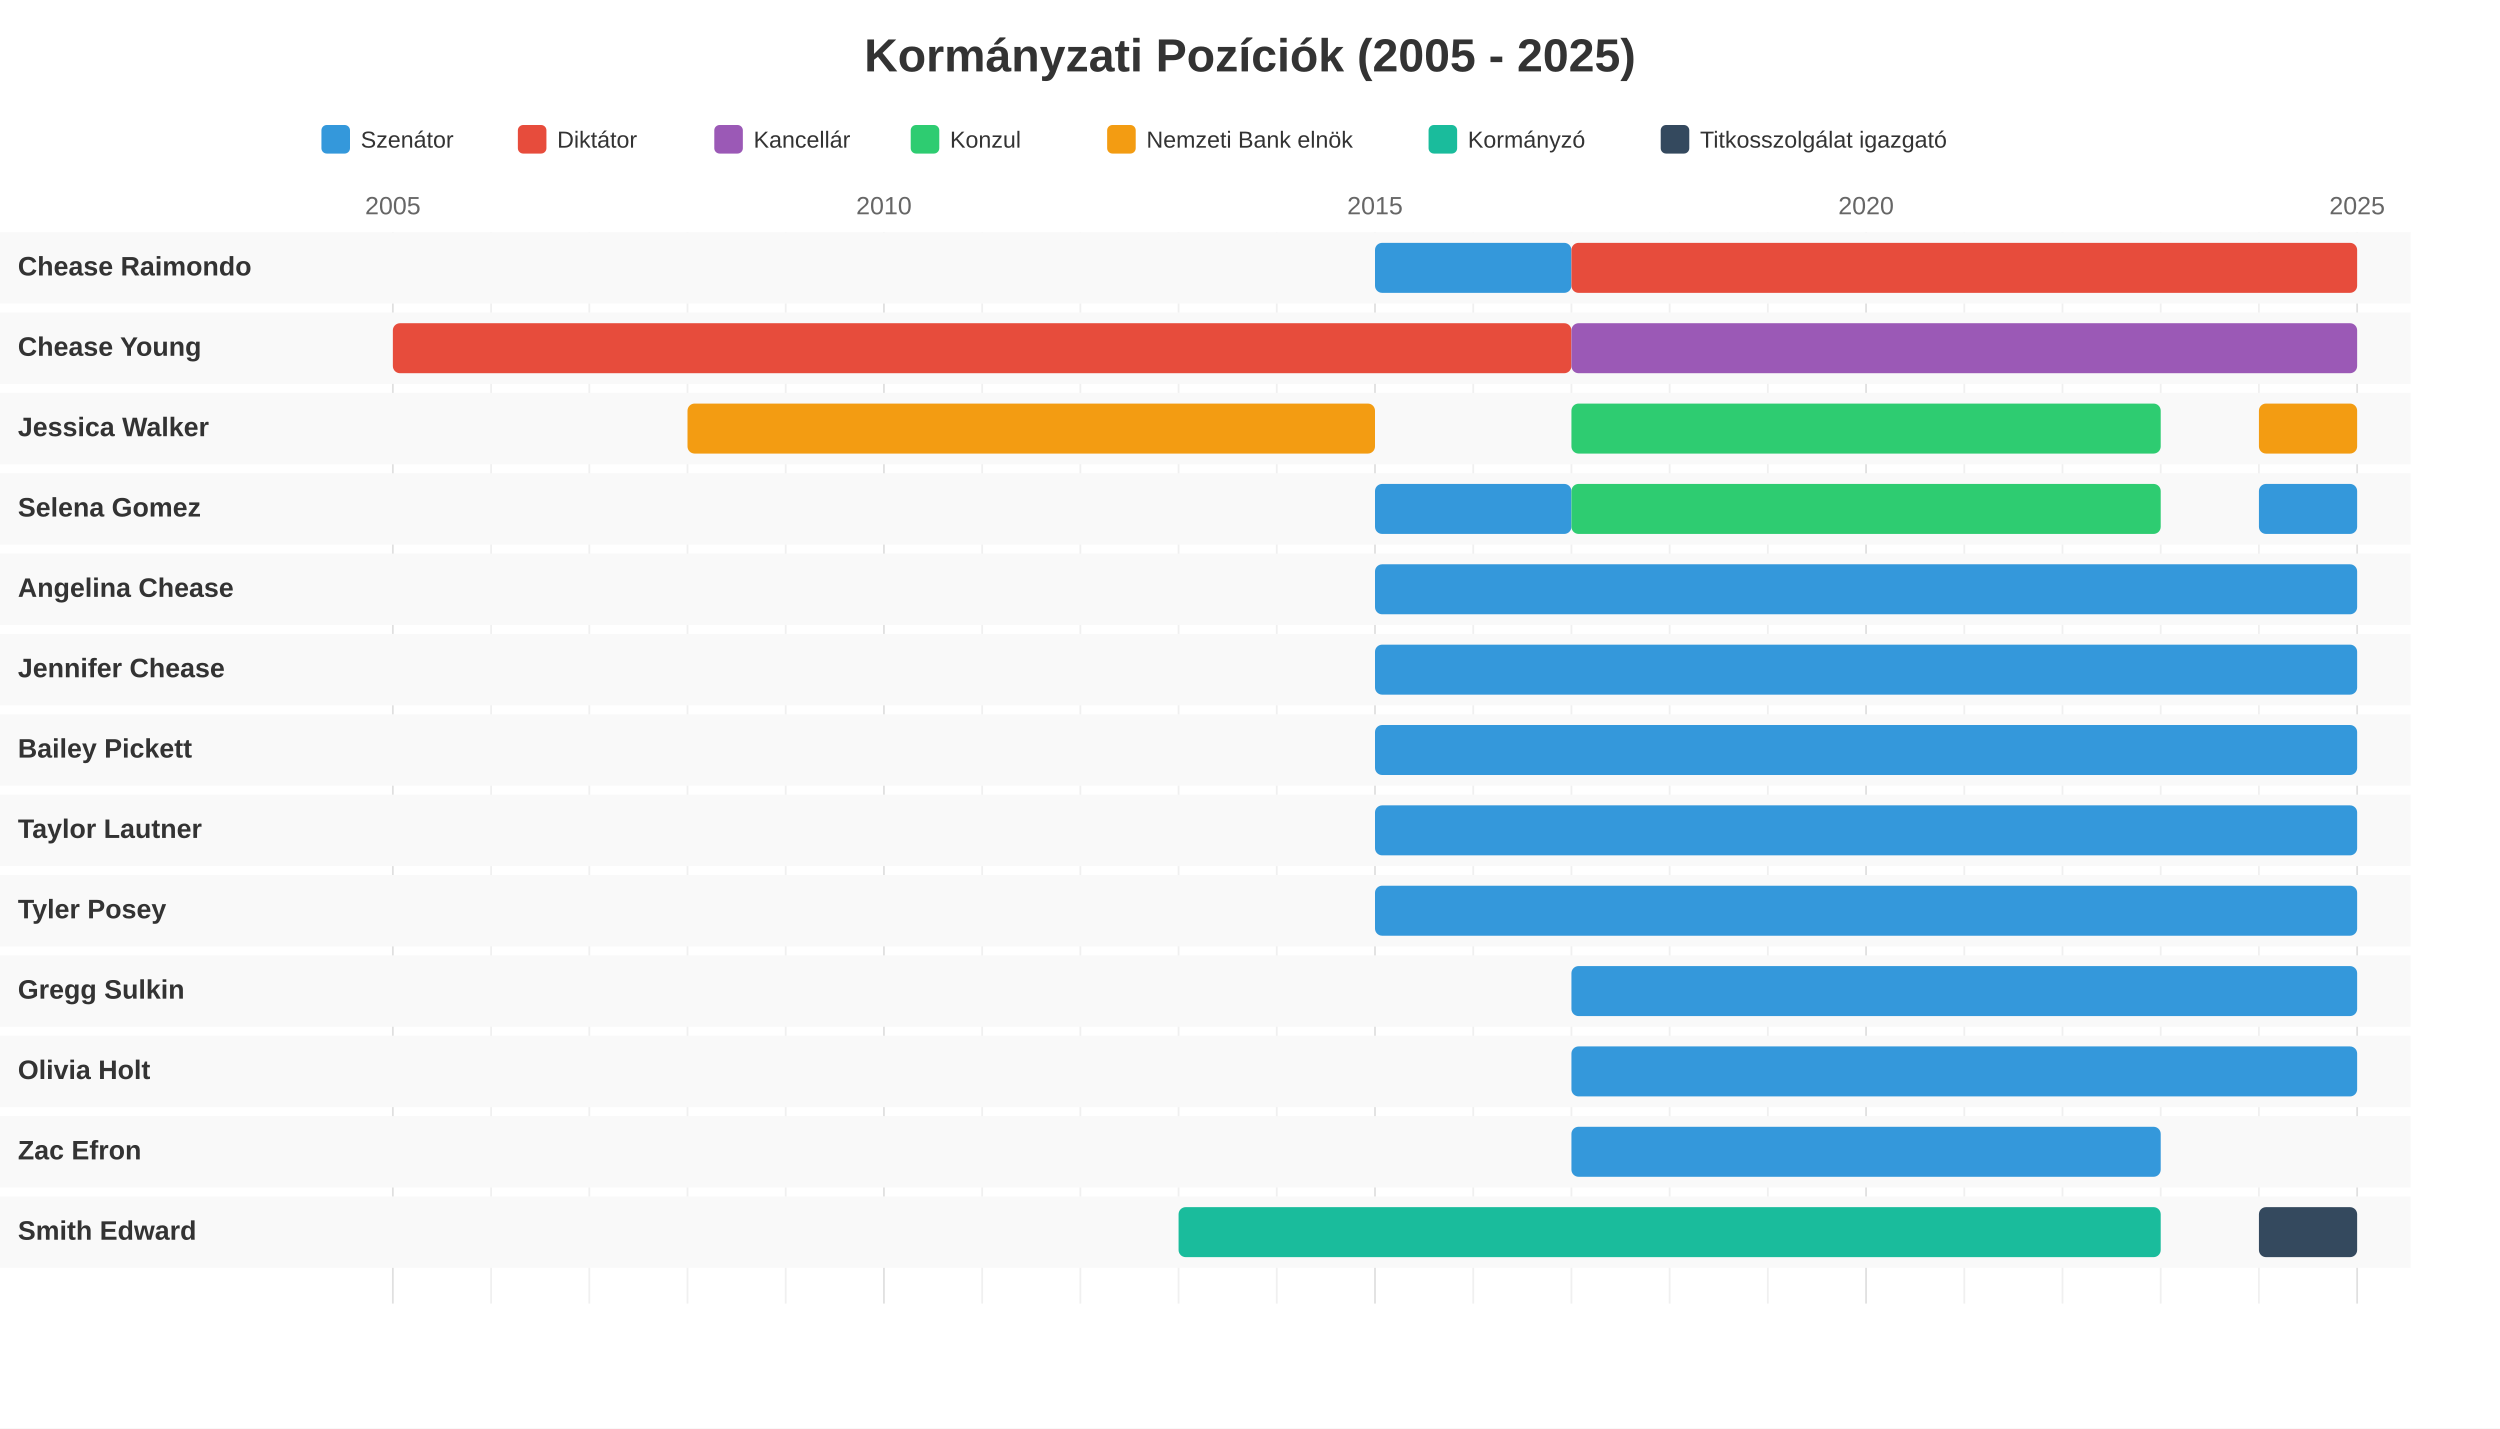
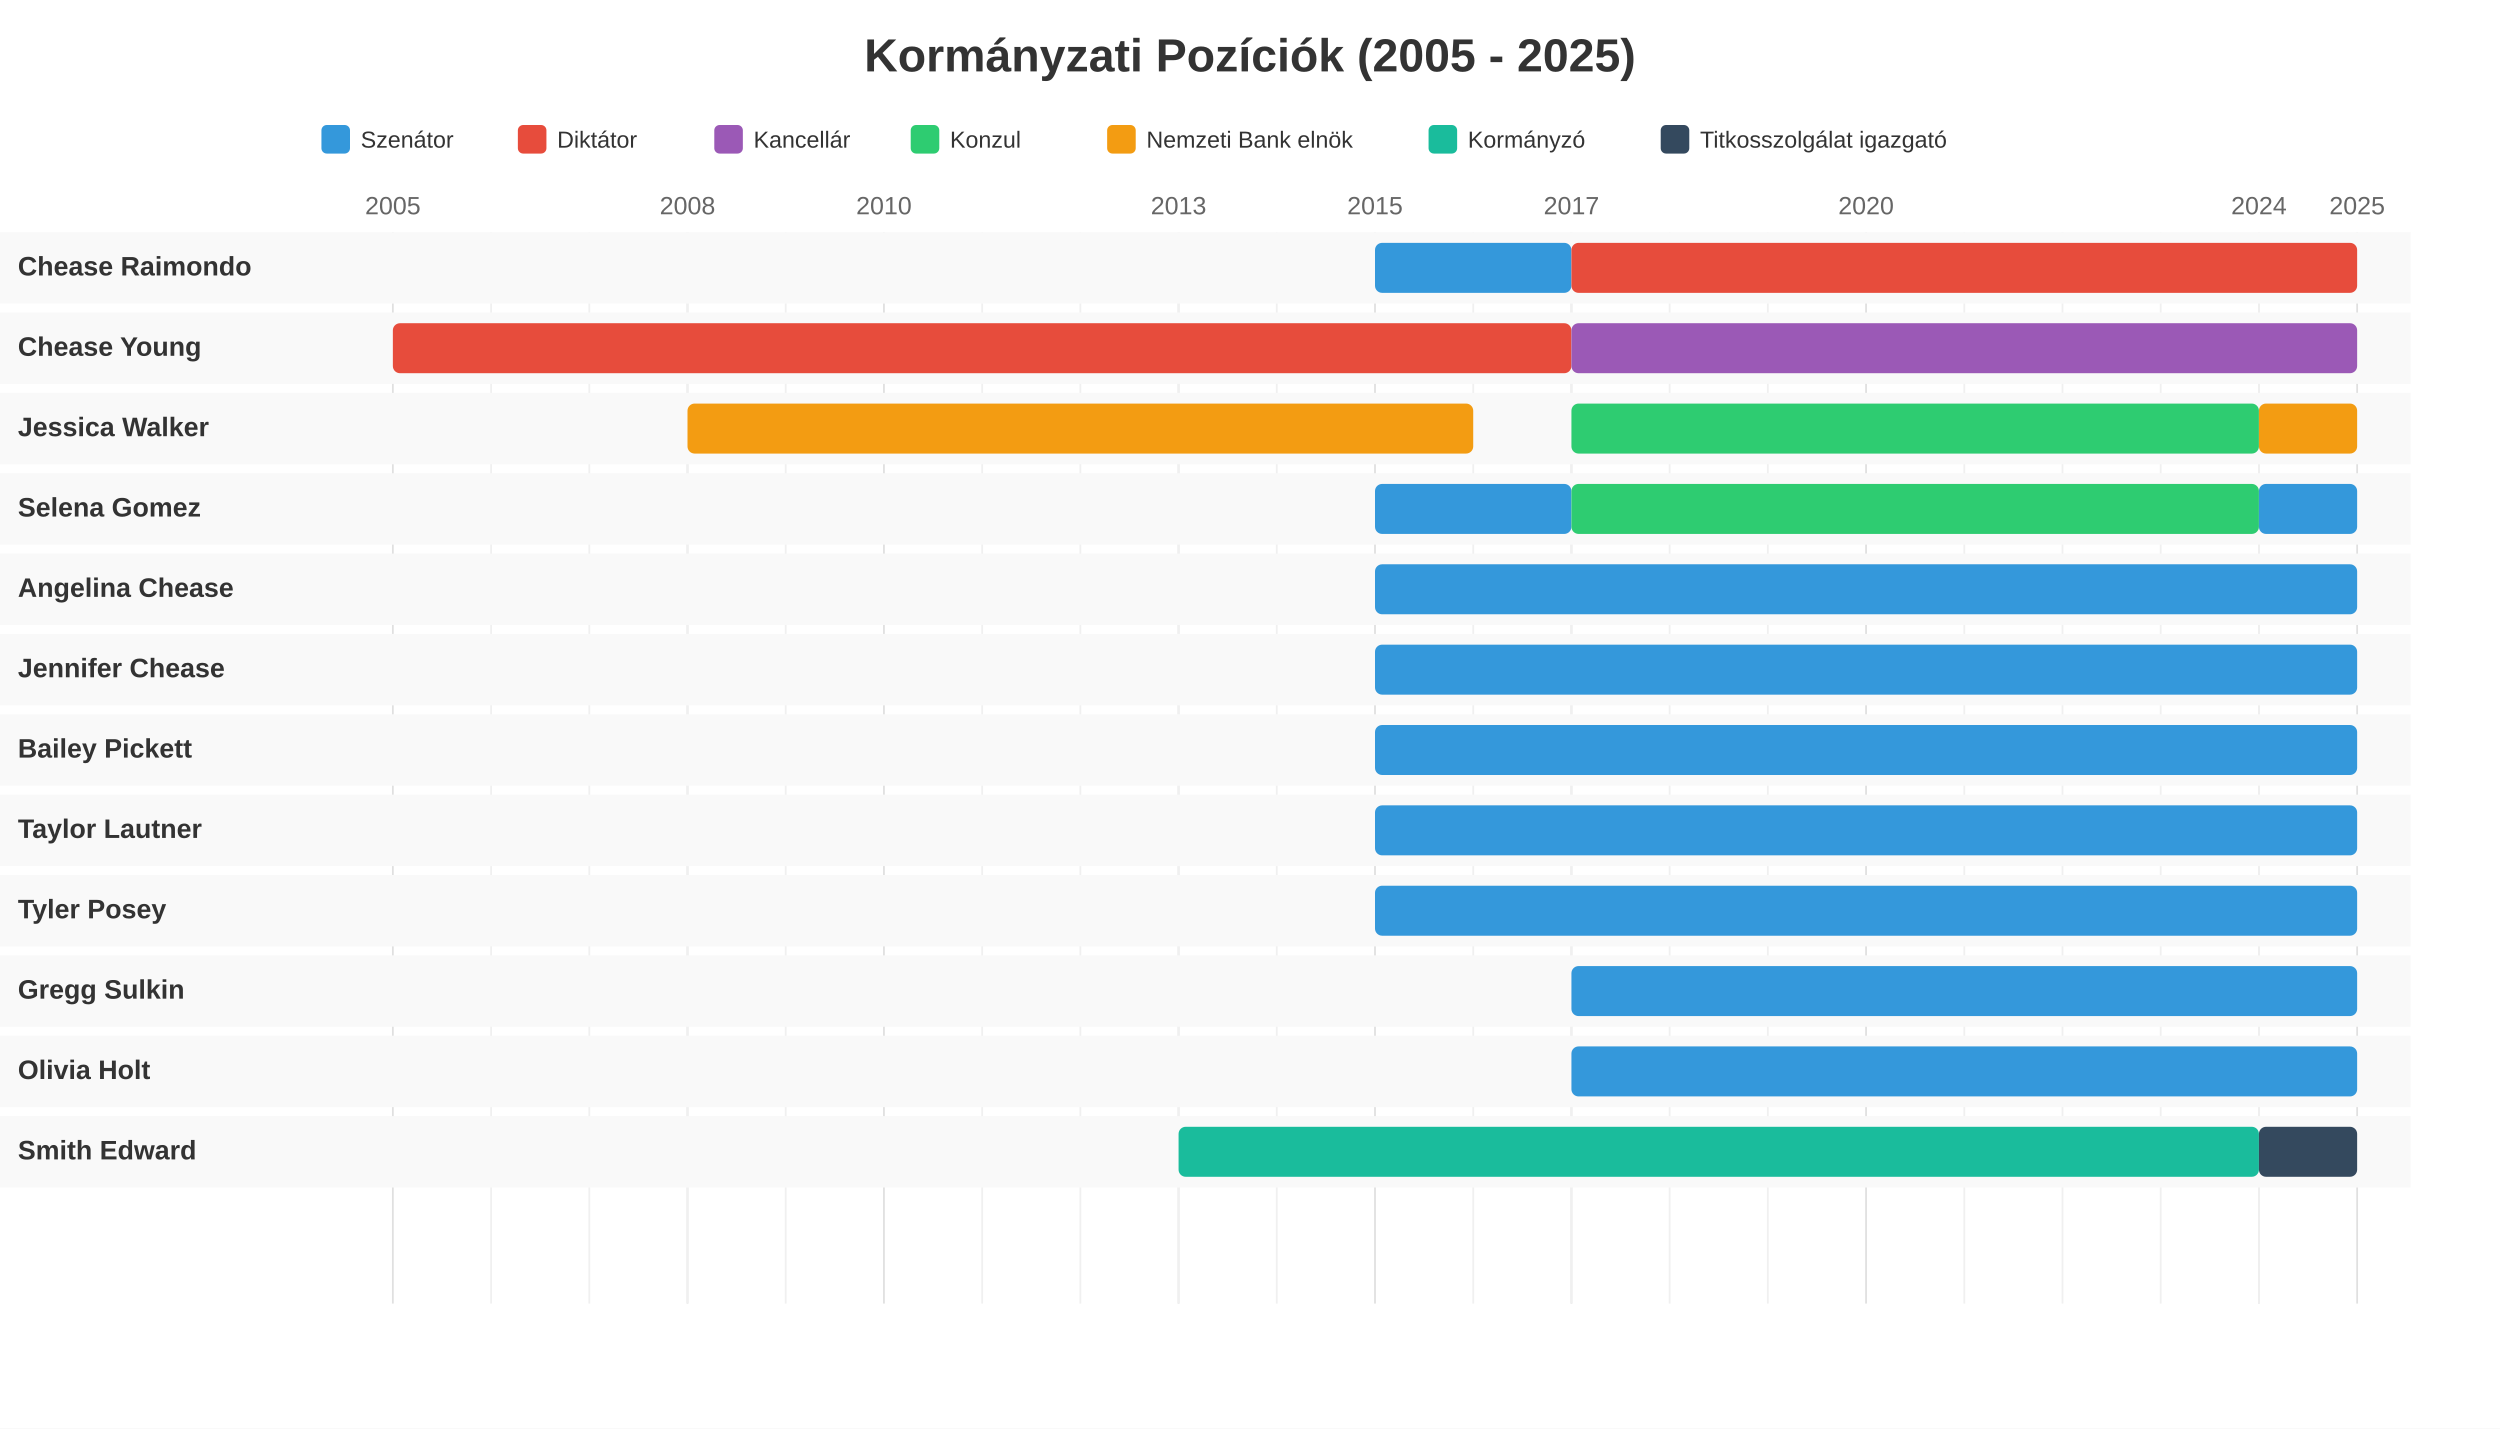
<svg xmlns="http://www.w3.org/2000/svg" version="1.1" width="1400" height="800" font-family="Arial, sans-serif">
  <style>
    .grid-line { stroke: #e0e0e0; stroke-width: 1; }
    .year-label { font-size: 14px; fill: #666; text-anchor: middle; }
    .row-bg { fill: #f9f9f9; }
    .row-bg:nth-child(even) { fill: #ffffff; }
    .name-label { font-size: 15px; fill: #333; dominant-baseline: middle; font-weight: bold; }
    .legend-item { font-size: 13px; fill: #333; dominant-baseline: middle; }
    .title { font-size: 26px; font-weight: bold; fill: #333; text-anchor: middle; }
    
    /* Role Colors */
    .role-Diktátor { fill: #e74c3c; } /* Red */
    .role-Kancellár { fill: #9b59b6; } /* Purple */
    .role-Konzul { fill: #2ecc71; } /* Green */
    .role-Kormányzó { fill: #1abc9c; } /* Teal */
    .role-Nemzeti-Bank-elnök { fill: #f39c12; } /* Orange */
    .role-Szenátor { fill: #3498db; } /* Blue */
    .role-Titkosszolgálat-igazgató { fill: #34495e; } /* Dark Grey */
  </style>
  <rect width="100%" height="100%" fill="white" />
  <text x="700" y="40" class="title">Kormányzati Pozíciók (2005 - 2025)</text>
  <g transform="translate(180, 70)">
    <rect x="0" y="0" width="16" height="16" class="role-Szenátor" rx="3" />
    <text x="22" y="9" class="legend-item">Szenátor</text>
    <rect x="110" y="0" width="16" height="16" class="role-Diktátor" rx="3" />
    <text x="132" y="9" class="legend-item">Diktátor</text>
    <rect x="220" y="0" width="16" height="16" class="role-Kancellár" rx="3" />
    <text x="242" y="9" class="legend-item">Kancellár</text>
    <rect x="330" y="0" width="16" height="16" class="role-Konzul" rx="3" />
    <text x="352" y="9" class="legend-item">Konzul</text>
    <rect x="440" y="0" width="16" height="16" class="role-Nemzeti-Bank-elnök" rx="3" />
    <text x="462" y="9" class="legend-item">Nemzeti Bank elnök</text>
    <rect x="620" y="0" width="16" height="16" class="role-Kormányzó" rx="3" />
    <text x="642" y="9" class="legend-item">Kormányzó</text>
    <rect x="750" y="0" width="16" height="16" class="role-Titkosszolgálat-igazgató" rx="3" />
    <text x="772" y="9" class="legend-item">Titkosszolgálat igazgató</text>
  </g>
  <g transform="translate(220, 130)">
    <line x1="0" y1="0" x2="0" y2="600" class="grid-line" />
    <text x="0" y="-10" class="year-label">2005</text>
+     <line x1="165" y1="0" x2="165" y2="600" class="grid-line" />
+     <text x="165" y="-10" class="year-label">2008</text>
    <line x1="275" y1="0" x2="275" y2="600" class="grid-line" />
    <text x="275" y="-10" class="year-label">2010</text>
+     <line x1="440" y1="0" x2="440" y2="600" class="grid-line" />
+     <text x="440" y="-10" class="year-label">2013</text>
    <line x1="550" y1="0" x2="550" y2="600" class="grid-line" />
    <text x="550" y="-10" class="year-label">2015</text>
+     <line x1="660" y1="0" x2="660" y2="600" class="grid-line" />
+     <text x="660" y="-10" class="year-label">2017</text>
    <line x1="825" y1="0" x2="825" y2="600" class="grid-line" />
    <text x="825" y="-10" class="year-label">2020</text>
+     <line x1="1045" y1="0" x2="1045" y2="600" class="grid-line" />
+     <text x="1045" y="-10" class="year-label">2024</text>
    <line x1="1100" y1="0" x2="1100" y2="600" class="grid-line" />
    <text x="1100" y="-10" class="year-label">2025</text>
    <line x1="55" y1="0" x2="55" y2="600" stroke="#f0f0f0" />
    <line x1="110" y1="0" x2="110" y2="600" stroke="#f0f0f0" />
    <line x1="165" y1="0" x2="165" y2="600" stroke="#f0f0f0" />
    <line x1="220" y1="0" x2="220" y2="600" stroke="#f0f0f0" />
    <line x1="330" y1="0" x2="330" y2="600" stroke="#f0f0f0" />
    <line x1="385" y1="0" x2="385" y2="600" stroke="#f0f0f0" />
    <line x1="440" y1="0" x2="440" y2="600" stroke="#f0f0f0" />
    <line x1="495" y1="0" x2="495" y2="600" stroke="#f0f0f0" />
    <line x1="605" y1="0" x2="605" y2="600" stroke="#f0f0f0" />
    <line x1="660" y1="0" x2="660" y2="600" stroke="#f0f0f0" />
    <line x1="715" y1="0" x2="715" y2="600" stroke="#f0f0f0" />
    <line x1="770" y1="0" x2="770" y2="600" stroke="#f0f0f0" />
    <line x1="880" y1="0" x2="880" y2="600" stroke="#f0f0f0" />
    <line x1="935" y1="0" x2="935" y2="600" stroke="#f0f0f0" />
    <line x1="990" y1="0" x2="990" y2="600" stroke="#f0f0f0" />
    <line x1="1045" y1="0" x2="1045" y2="600" stroke="#f0f0f0" />
    <g transform="translate(0, 0)">
      <rect x="-220" y="0" width="1350" height="40" class="row-bg" />
      <text x="-210" y="20" class="name-label">Chease Raimondo</text>
      <rect x="550" y="6" width="110" height="28" class="role-Szenátor" rx="4" />
      <rect x="660" y="6" width="440" height="28" class="role-Diktátor" rx="4" />
    </g>
    <g transform="translate(0, 45)">
      <rect x="-220" y="0" width="1350" height="40" class="row-bg" />
      <text x="-210" y="20" class="name-label">Chease Young</text>
      <rect x="0" y="6" width="660" height="28" class="role-Diktátor" rx="4" />
      <rect x="660" y="6" width="440" height="28" class="role-Kancellár" rx="4" />
    </g>
    <g transform="translate(0, 90)">
      <rect x="-220" y="0" width="1350" height="40" class="row-bg" />
      <text x="-210" y="20" class="name-label">Jessica Walker</text>
-       <rect x="165" y="6" width="385" height="28" class="role-Nemzeti-Bank-elnök" rx="4" />
-       <rect x="660" y="6" width="330" height="28" class="role-Konzul" rx="4" />
+       <rect x="165" y="6" width="440" height="28" class="role-Nemzeti-Bank-elnök" rx="4" />
+       <rect x="660" y="6" width="385" height="28" class="role-Konzul" rx="4" />
      <rect x="1045" y="6" width="55" height="28" class="role-Nemzeti-Bank-elnök" rx="4" />
    </g>
    <g transform="translate(0, 135)">
      <rect x="-220" y="0" width="1350" height="40" class="row-bg" />
      <text x="-210" y="20" class="name-label">Selena Gomez</text>
      <rect x="550" y="6" width="110" height="28" class="role-Szenátor" rx="4" />
-       <rect x="660" y="6" width="330" height="28" class="role-Konzul" rx="4" />
+       <rect x="660" y="6" width="385" height="28" class="role-Konzul" rx="4" />
      <rect x="1045" y="6" width="55" height="28" class="role-Szenátor" rx="4" />
    </g>
    <g transform="translate(0, 180)">
      <rect x="-220" y="0" width="1350" height="40" class="row-bg" />
      <text x="-210" y="20" class="name-label">Angelina Chease</text>
      <rect x="550" y="6" width="550" height="28" class="role-Szenátor" rx="4" />
    </g>
    <g transform="translate(0, 225)">
      <rect x="-220" y="0" width="1350" height="40" class="row-bg" />
      <text x="-210" y="20" class="name-label">Jennifer Chease</text>
      <rect x="550" y="6" width="550" height="28" class="role-Szenátor" rx="4" />
    </g>
    <g transform="translate(0, 270)">
      <rect x="-220" y="0" width="1350" height="40" class="row-bg" />
      <text x="-210" y="20" class="name-label">Bailey Pickett</text>
      <rect x="550" y="6" width="550" height="28" class="role-Szenátor" rx="4" />
    </g>
    <g transform="translate(0, 315)">
      <rect x="-220" y="0" width="1350" height="40" class="row-bg" />
      <text x="-210" y="20" class="name-label">Taylor Lautner</text>
      <rect x="550" y="6" width="550" height="28" class="role-Szenátor" rx="4" />
    </g>
    <g transform="translate(0, 360)">
      <rect x="-220" y="0" width="1350" height="40" class="row-bg" />
      <text x="-210" y="20" class="name-label">Tyler Posey</text>
      <rect x="550" y="6" width="550" height="28" class="role-Szenátor" rx="4" />
    </g>
    <g transform="translate(0, 405)">
      <rect x="-220" y="0" width="1350" height="40" class="row-bg" />
      <text x="-210" y="20" class="name-label">Gregg Sulkin</text>
      <rect x="660" y="6" width="440" height="28" class="role-Szenátor" rx="4" />
    </g>
    <g transform="translate(0, 450)">
      <rect x="-220" y="0" width="1350" height="40" class="row-bg" />
      <text x="-210" y="20" class="name-label">Olivia Holt</text>
      <rect x="660" y="6" width="440" height="28" class="role-Szenátor" rx="4" />
    </g>
    <g transform="translate(0, 495)">
      <rect x="-220" y="0" width="1350" height="40" class="row-bg" />
-       <text x="-210" y="20" class="name-label">Zac Efron</text>
-       <rect x="660" y="6" width="330" height="28" class="role-Szenátor" rx="4" />
-     </g>
-     <g transform="translate(0, 540)">
-       <rect x="-220" y="0" width="1350" height="40" class="row-bg" />
      <text x="-210" y="20" class="name-label">Smith Edward</text>
-       <rect x="440" y="6" width="550" height="28" class="role-Kormányzó" rx="4" />
+       <rect x="440" y="6" width="605" height="28" class="role-Kormányzó" rx="4" />
      <rect x="1045" y="6" width="55" height="28" class="role-Titkosszolgálat-igazgató" rx="4" />
    </g>
  </g>
</svg>
